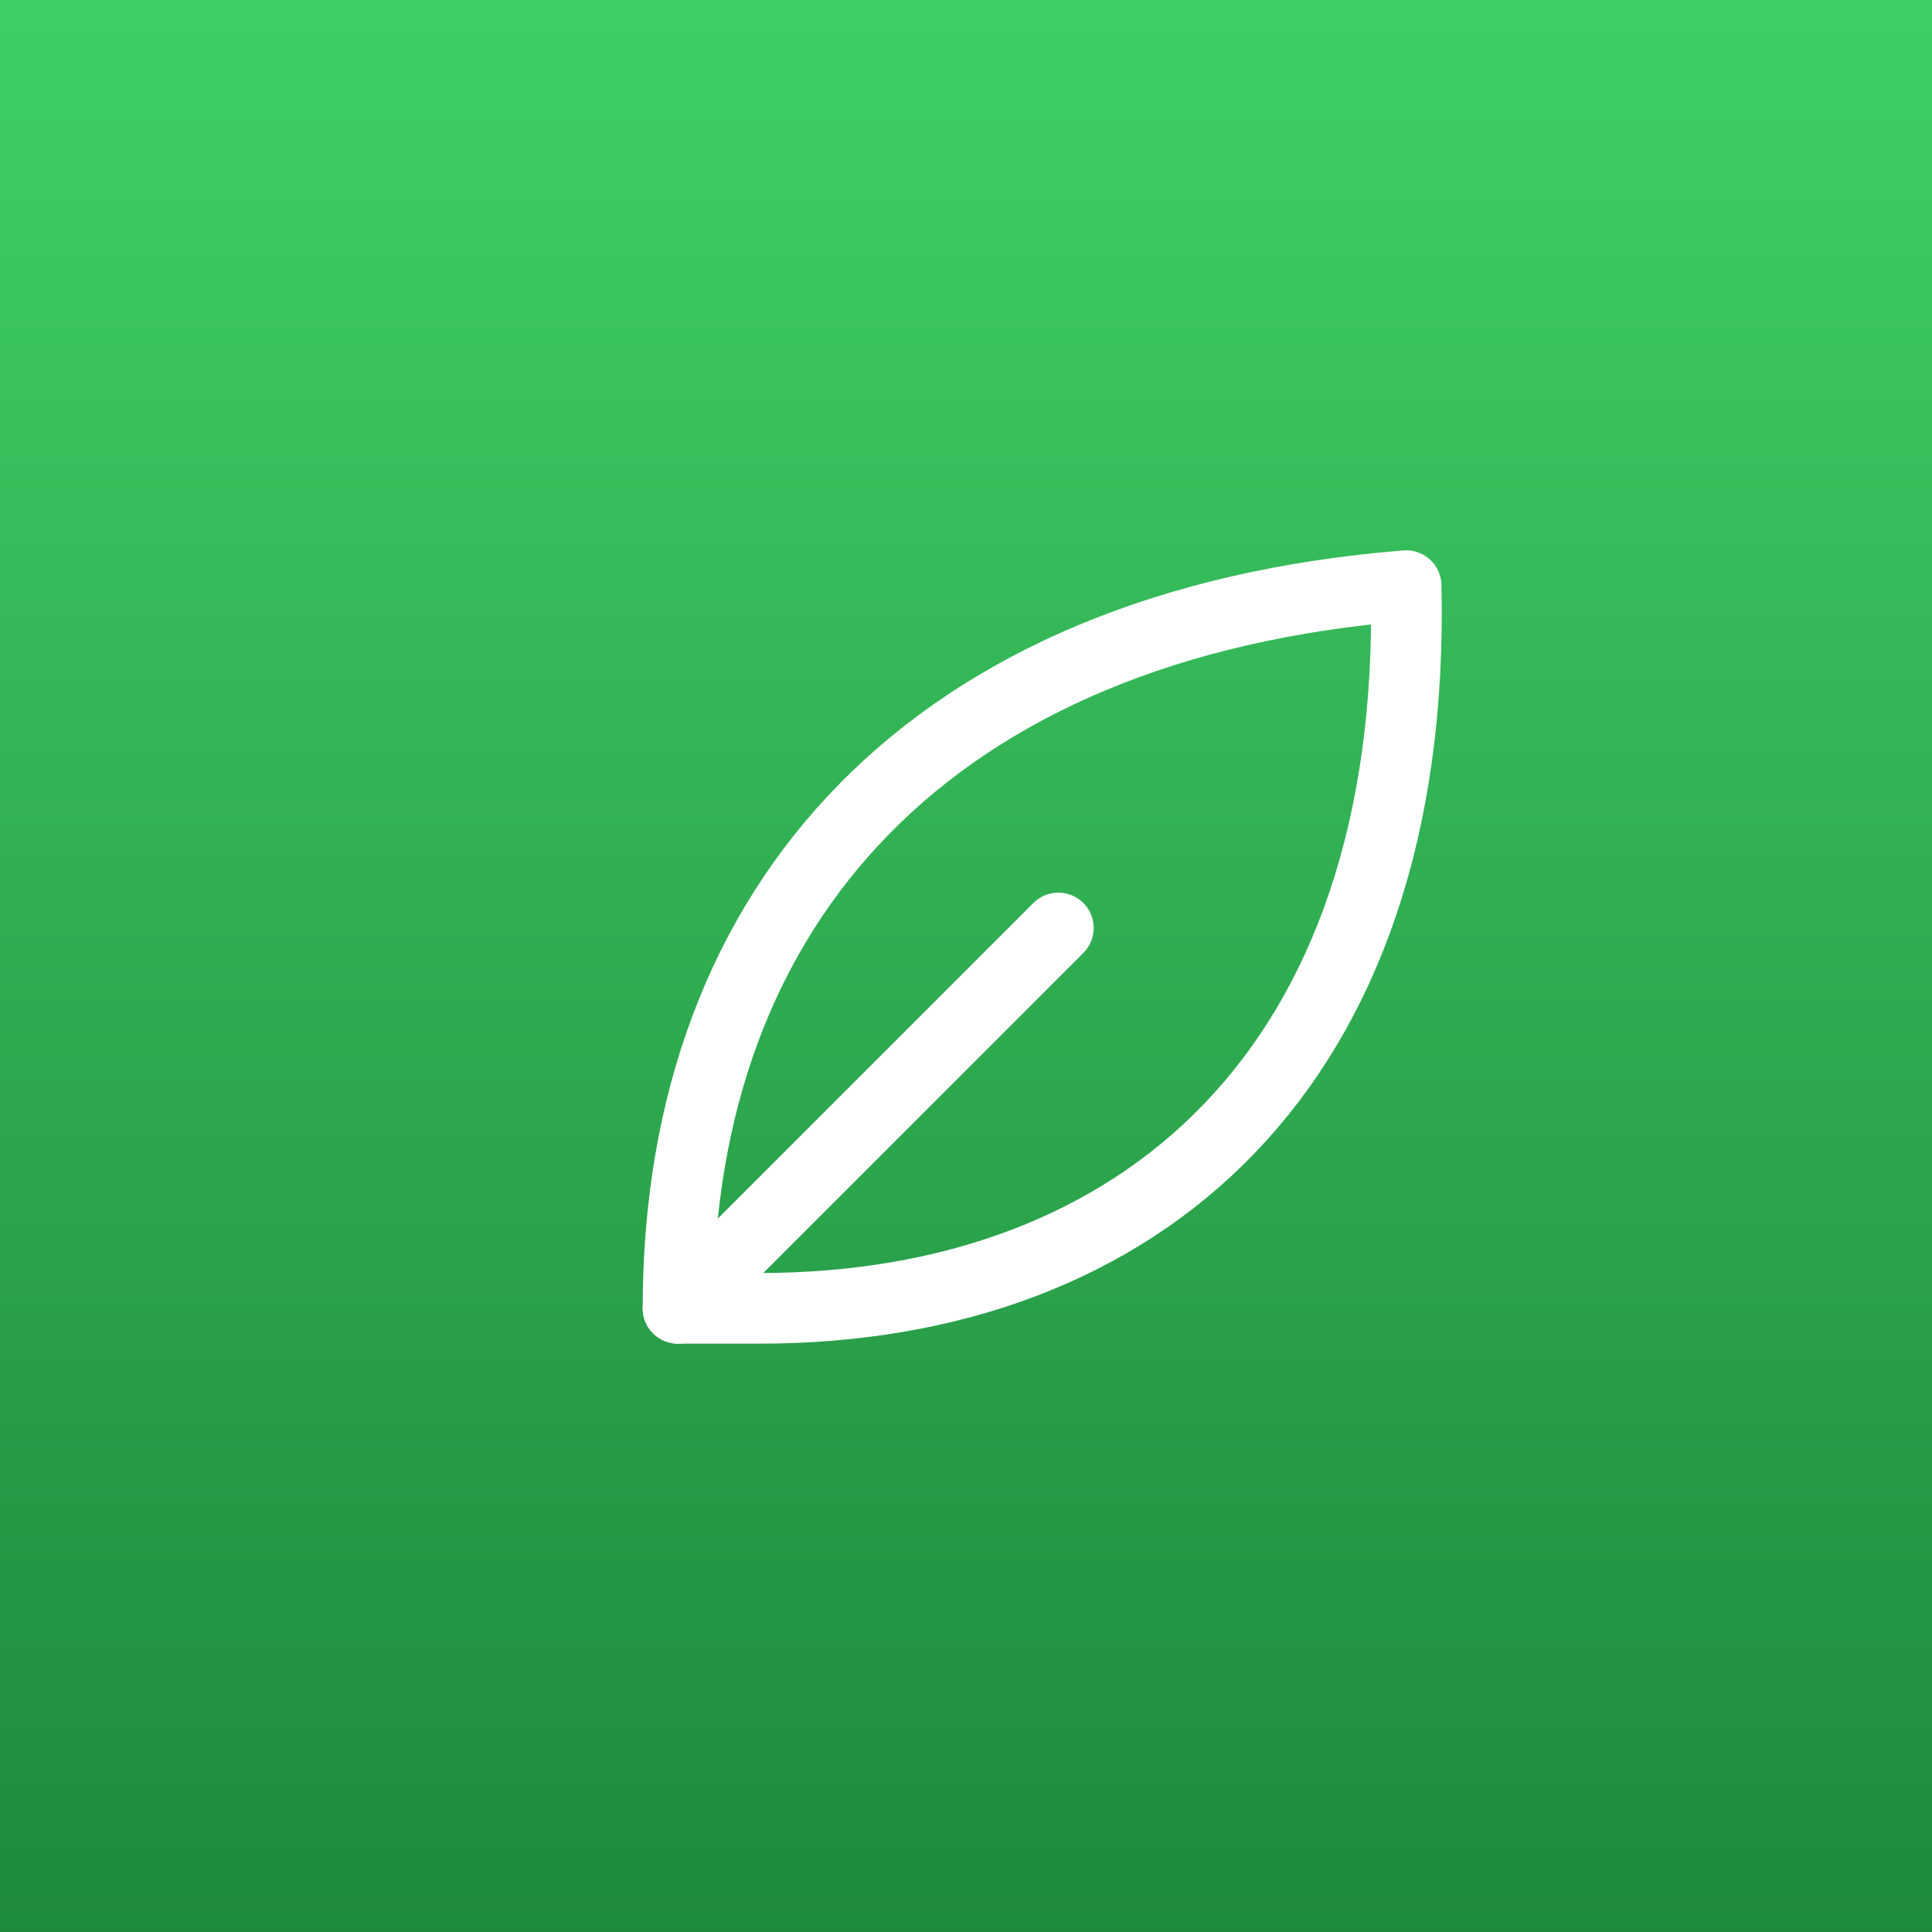
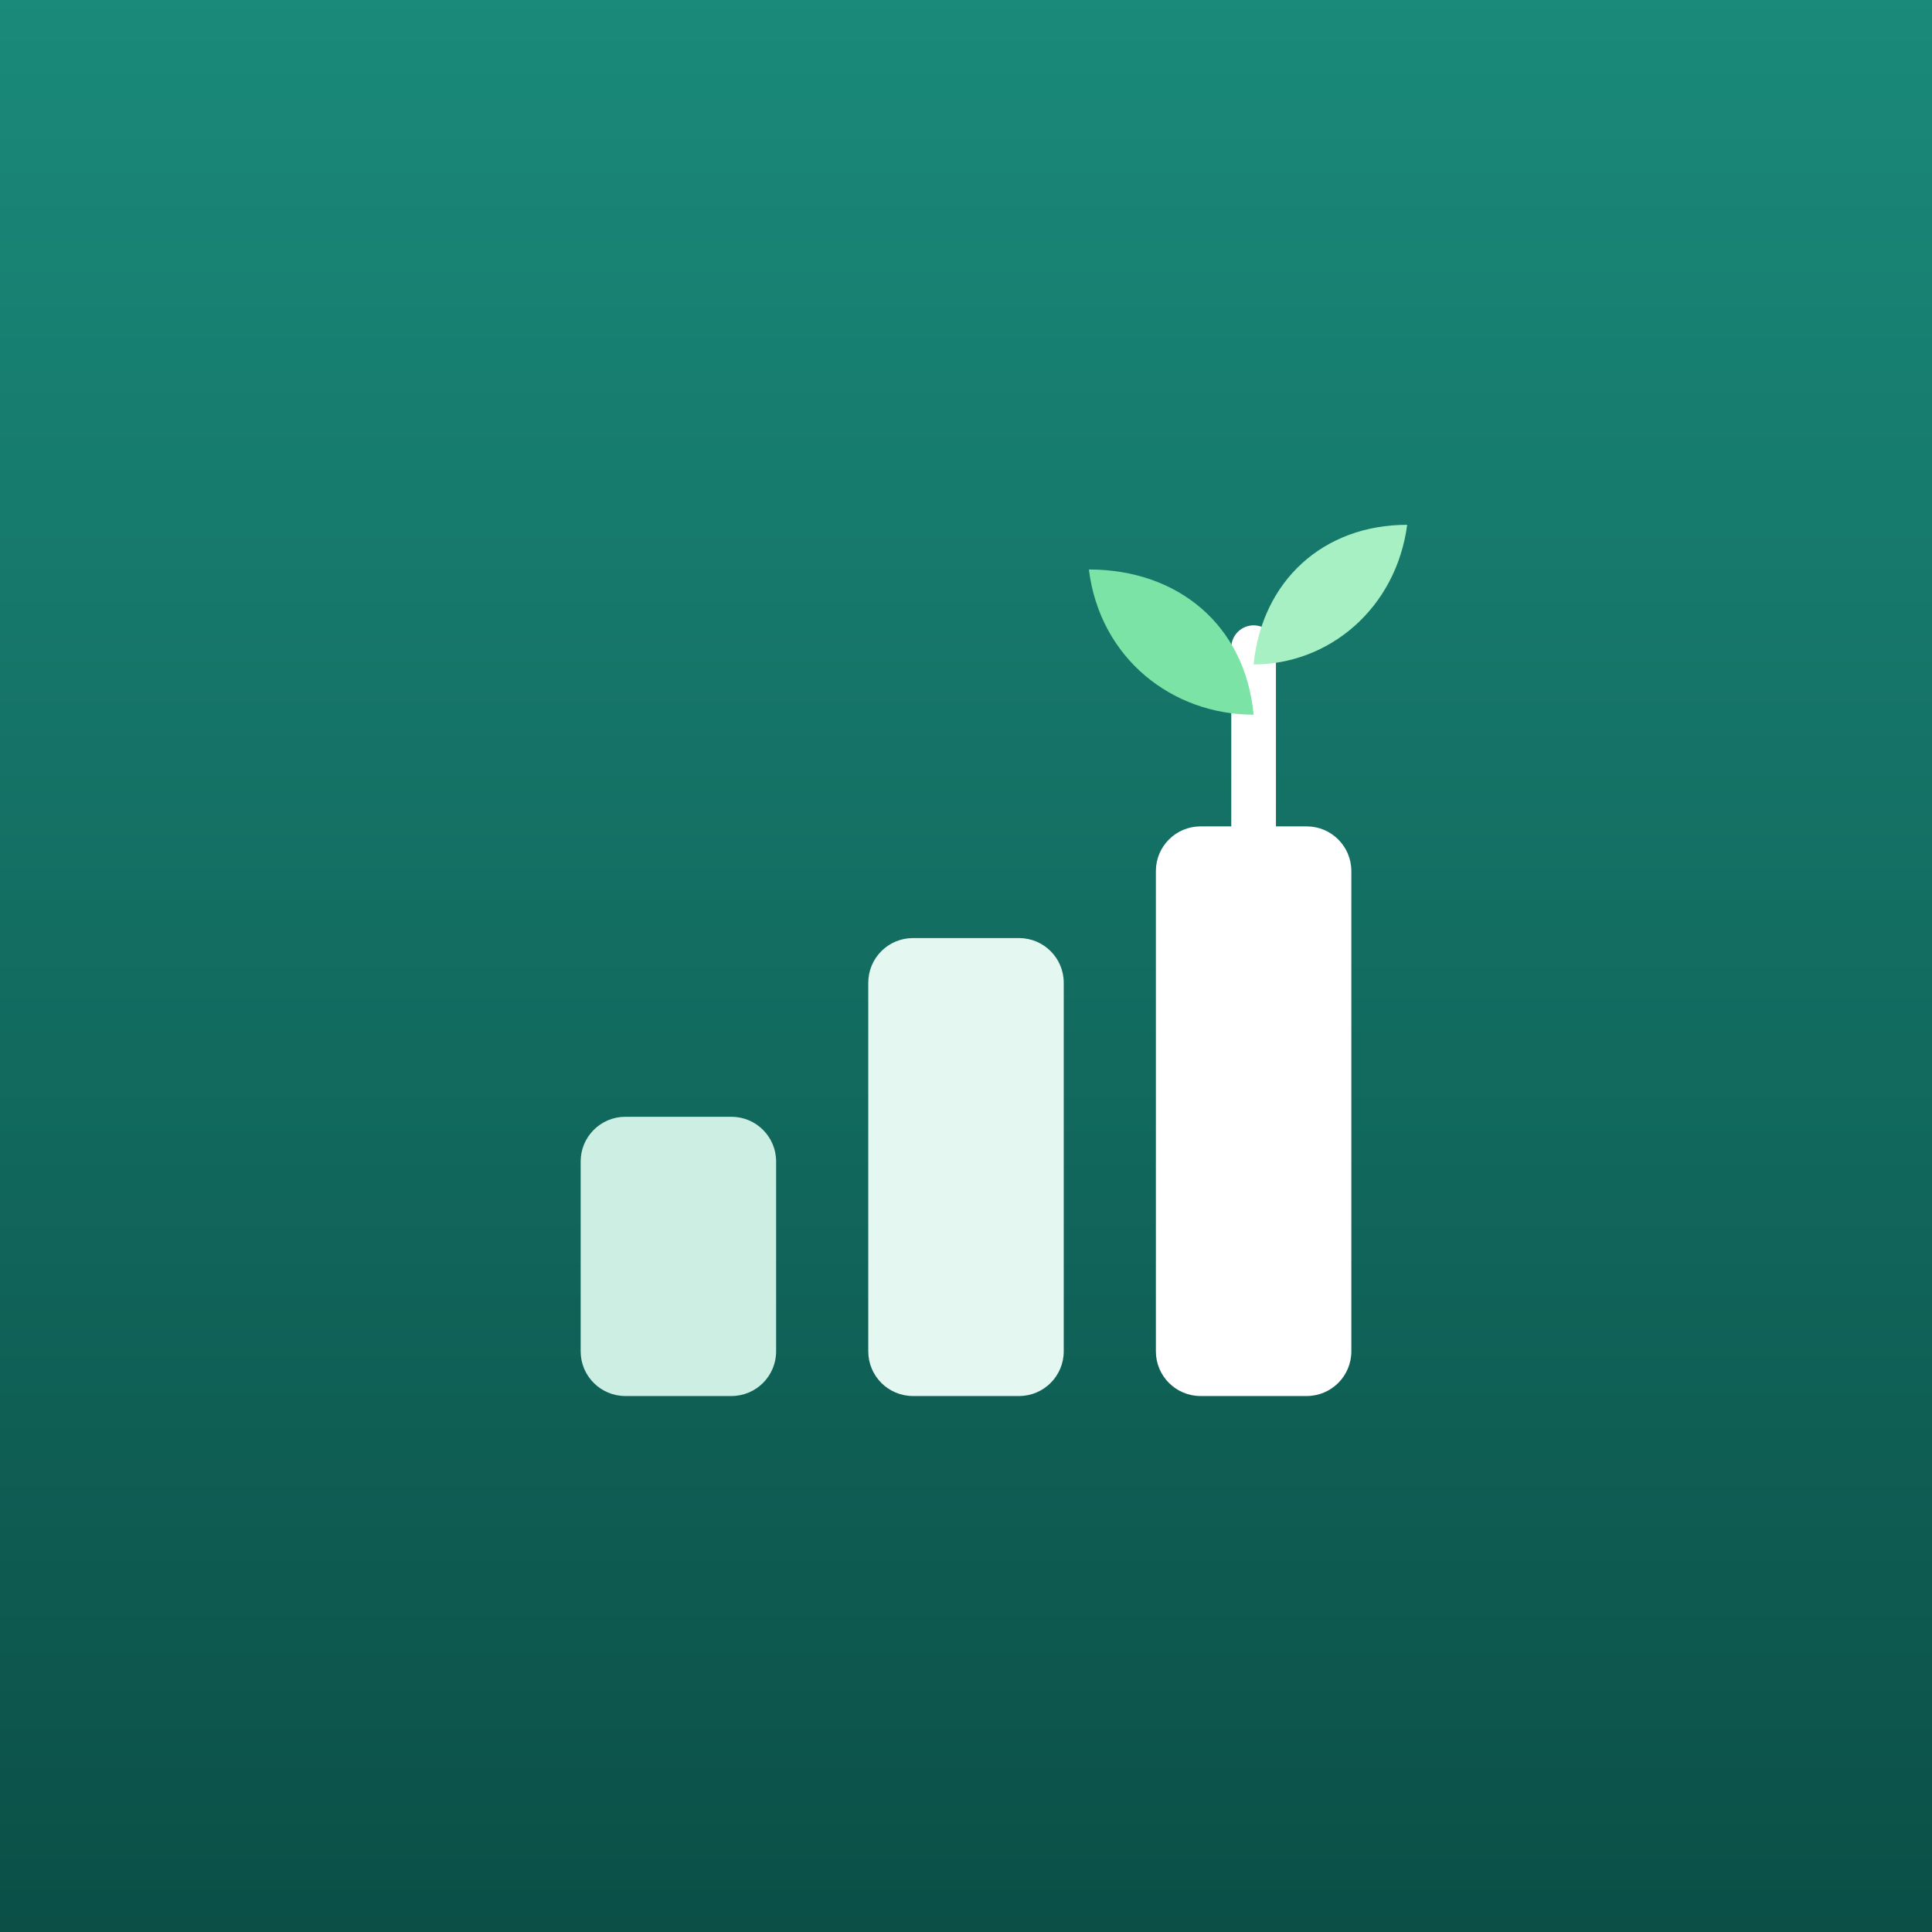
<svg xmlns="http://www.w3.org/2000/svg" viewBox="0 0 512 512">
  <defs>
    <linearGradient id="g" x1="0" y1="0" x2="0" y2="1">
-       <stop offset="0" stop-color="#3fcf66" />
-       <stop offset="1" stop-color="#1f8a3c" />
+       <stop offset="0" stop-color="#1a8a7a" />
+       <stop offset="1" stop-color="#0b4f47" />
    </linearGradient>
  </defs>
  <rect width="512" height="512" fill="url(#g)" />
-   <g fill="none" stroke="#fff" stroke-width="26" stroke-linecap="round" stroke-linejoin="round" transform="translate(256 256) scale(.72) translate(-256 -256)">
-     <path d="M150 382c0-150 94-252 268-266 4 178-98 266-238 266z" />
-     <path d="M150 382l140-140" />
+   <g transform="translate(256 256) scale(.74) translate(-256 -246)">
+     <rect x="118" y="300" width="70" height="100" rx="16" fill="#cdeee3" />
+     <rect x="221" y="236" width="70" height="164" rx="16" fill="#e4f7f0" />
+     <rect x="324" y="196" width="70" height="204" rx="16" fill="#ffffff" />
+     <path d="M359 196V132" stroke="#ffffff" stroke-width="16" stroke-linecap="round" />
+     <path d="M359 156C330 156 304 136 300 104C332 104 356 124 359 156Z" fill="#7be3a6" />
+     <path d="M359 138C386 138 410 118 414 88C384 88 362 108 359 138Z" fill="#a6f0c3" />
  </g>
</svg>
